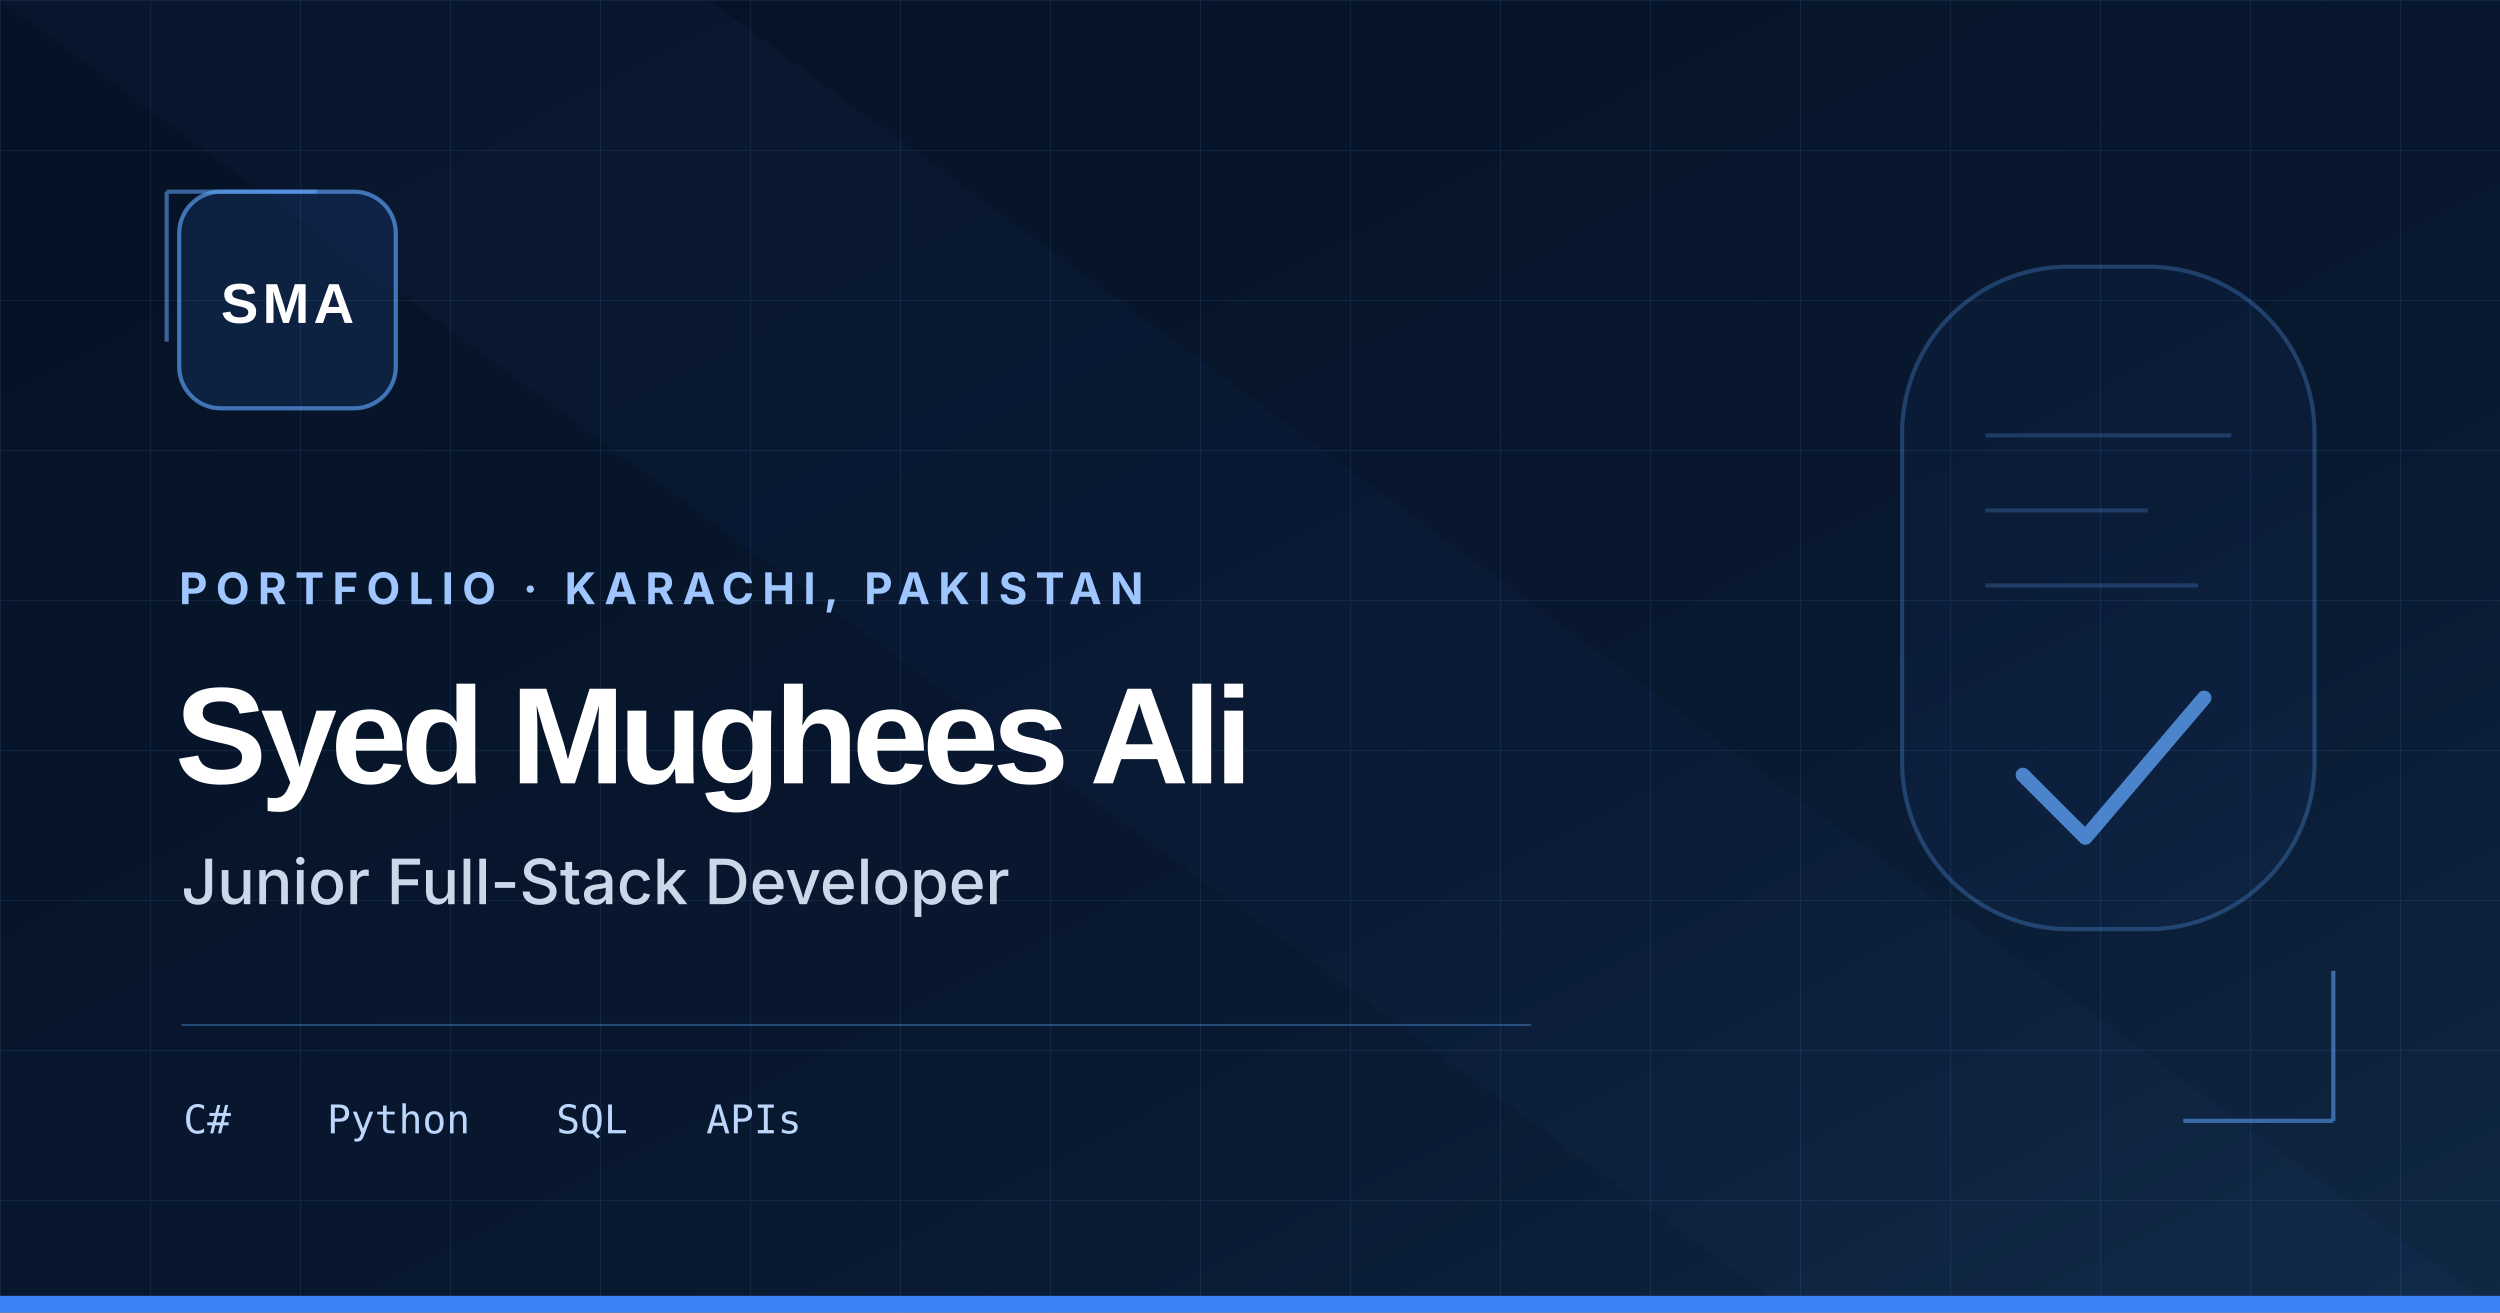
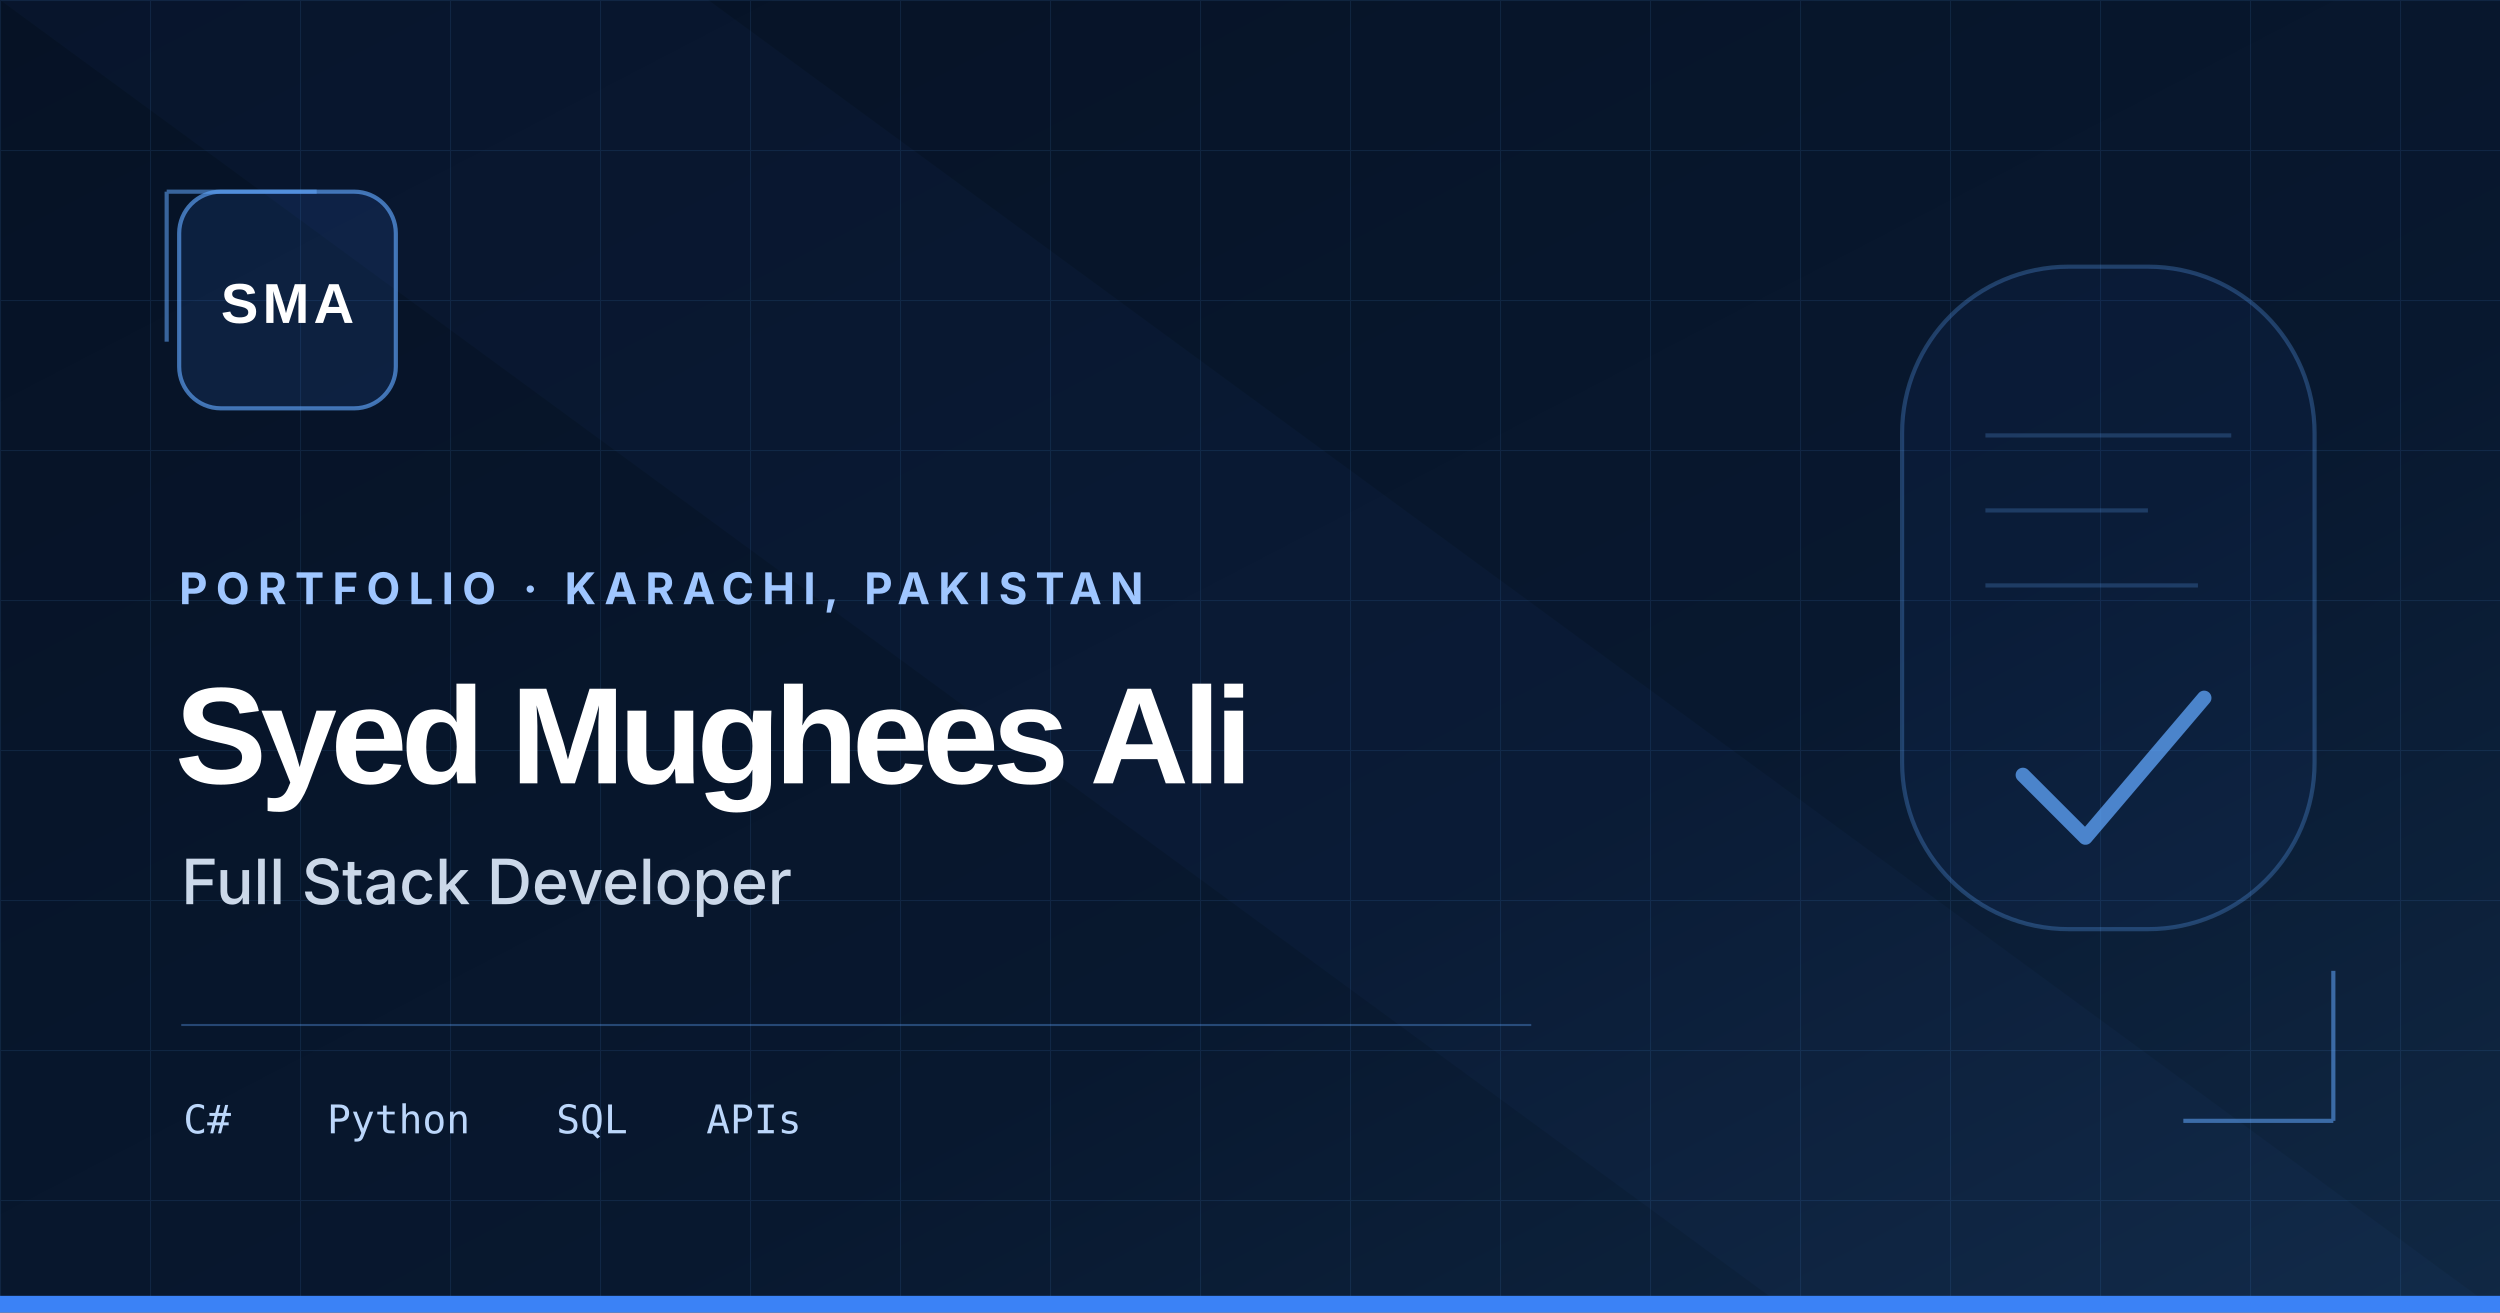
<svg xmlns="http://www.w3.org/2000/svg" width="1200" height="630" viewBox="0 0 1200 630" role="img" aria-labelledby="title description">
  <defs>
    <linearGradient id="background" x1="0" y1="0" x2="1" y2="1">
      <stop offset="0" stop-color="#061225" />
      <stop offset="0.62" stop-color="#08182f" />
      <stop offset="1" stop-color="#102844" />
    </linearGradient>
    <pattern id="grid" width="72" height="72" patternUnits="userSpaceOnUse">
      <path d="M72 0H0V72" fill="none" stroke="#60a5fa" stroke-opacity=".11" />
    </pattern>
  </defs>
  <rect width="1200" height="630" fill="url(#background)" />
  <rect width="1200" height="630" fill="url(#grid)" />
  <path d="M0 0h340L1200 630H860z" fill="#3b82f6" opacity=".035" />
  <path d="M80 92h72M80 92v72M1120 538h-72M1120 538v-72" fill="none" stroke="#60a5fa" stroke-width="2" stroke-opacity=".55" />
  <g transform="translate(86 92)">
    <rect width="104" height="104" rx="20" fill="#3b82f6" fill-opacity=".12" stroke="#60a5fa" stroke-opacity=".65" stroke-width="2" />
    <text x="52" y="63" fill="#ffffff" font-family="Manrope, Arial, sans-serif" font-size="27" font-weight="800" letter-spacing="2" text-anchor="middle">SMA</text>
  </g>
  <text x="86" y="290" fill="#9fc6ff" font-family="Inter, Arial, sans-serif" font-size="21" font-weight="700" letter-spacing="4">PORTFOLIO · KARACHI, PAKISTAN</text>
  <text x="84" y="376" fill="#ffffff" font-family="Manrope, Arial, sans-serif" font-size="66" font-weight="700" letter-spacing="-3">Syed Mughees Ali</text>
-   <text x="87" y="434" fill="#cbd8e9" font-family="Inter, Arial, sans-serif" font-size="30" font-weight="500">Junior Full-Stack Developer</text>
+   <text x="87" y="434" fill="#cbd8e9" font-family="Inter, Arial, sans-serif" font-size="30" font-weight="500">Full Stack Developer</text>
  <line x1="87" y1="492" x2="735" y2="492" stroke="#60a5fa" stroke-opacity=".35" />
  <g fill="#bcd7fb" font-family="Consolas, monospace" font-size="19">
    <text x="88" y="544">C#</text>
    <text x="157" y="544">Python</text>
    <text x="267" y="544">SQL</text>
    <text x="339" y="544">APIs</text>
  </g>
  <g transform="translate(913 128)" fill="none" stroke="#60a5fa">
    <rect width="198" height="318" rx="80" fill="#3b82f6" fill-opacity=".045" stroke-opacity=".28" stroke-width="2" />
    <path d="M40 81h118M40 117h78M40 153h102" stroke-opacity=".23" stroke-width="2" />
    <path d="M58 244l30 30 57-67" stroke-opacity=".75" stroke-width="7" stroke-linecap="round" stroke-linejoin="round" />
  </g>
  <rect y="622" width="1200" height="8" fill="#3b82f6" />
</svg>
